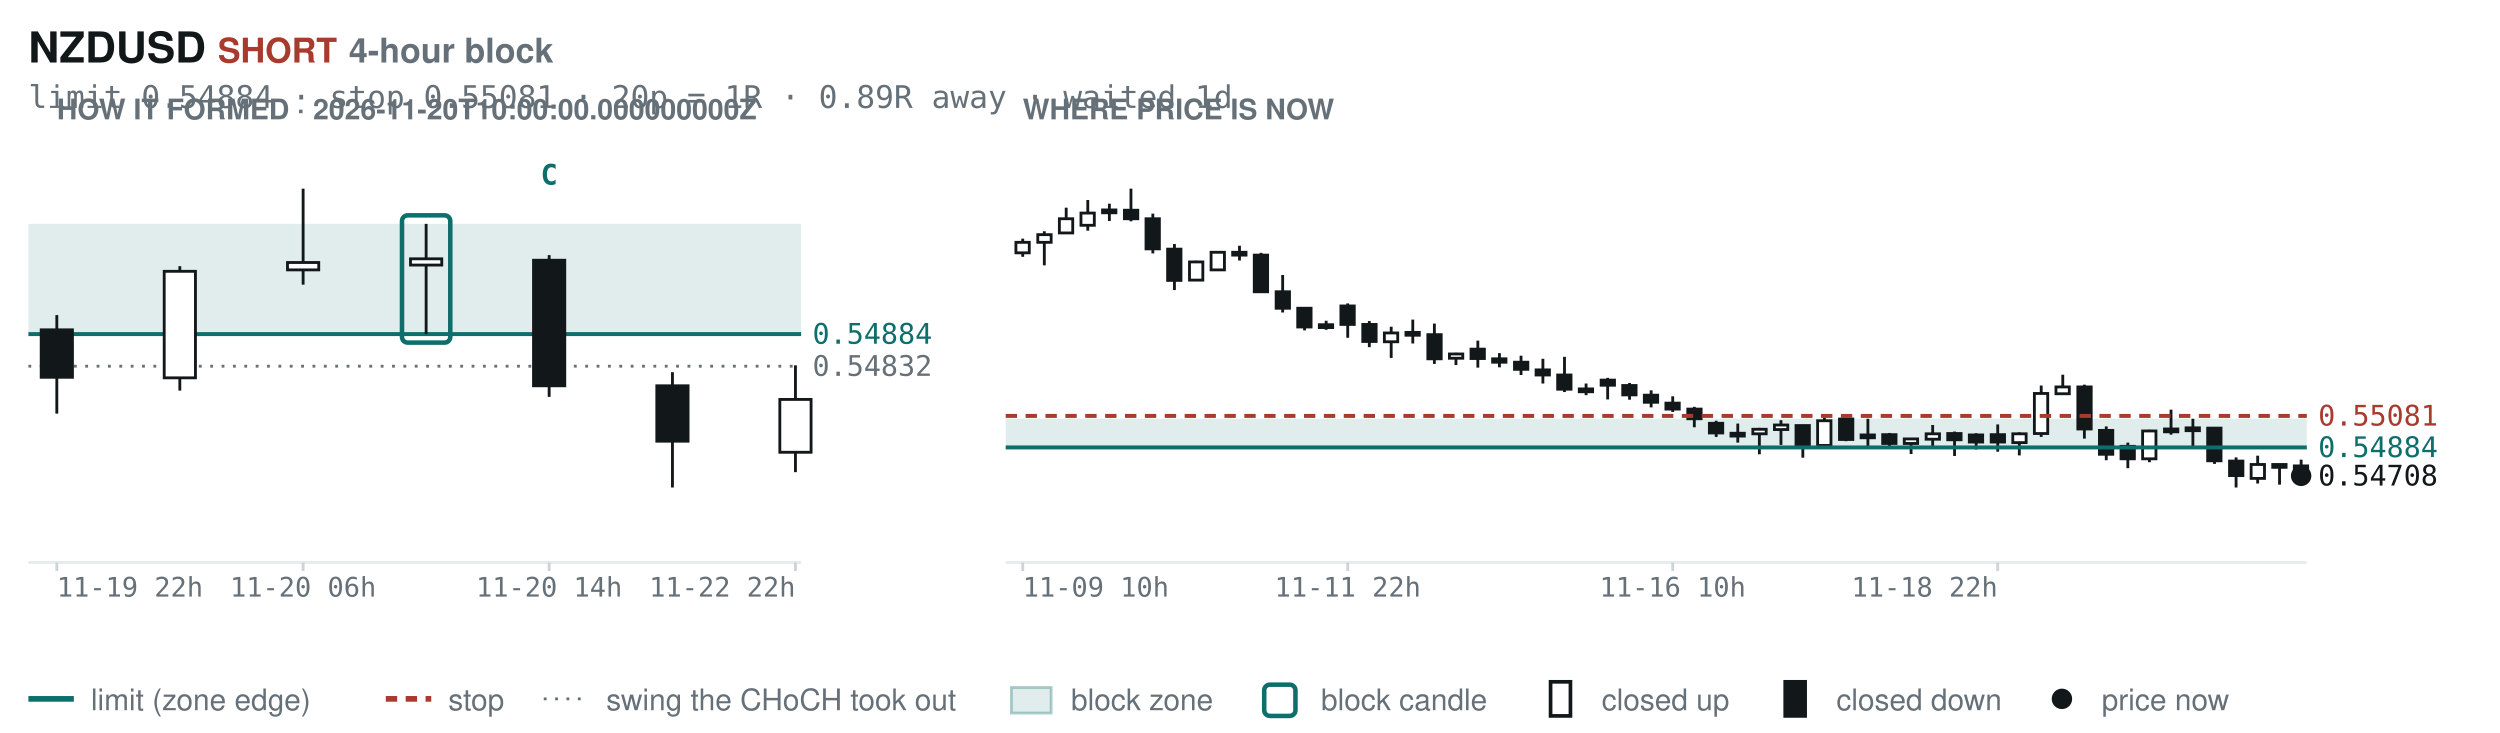
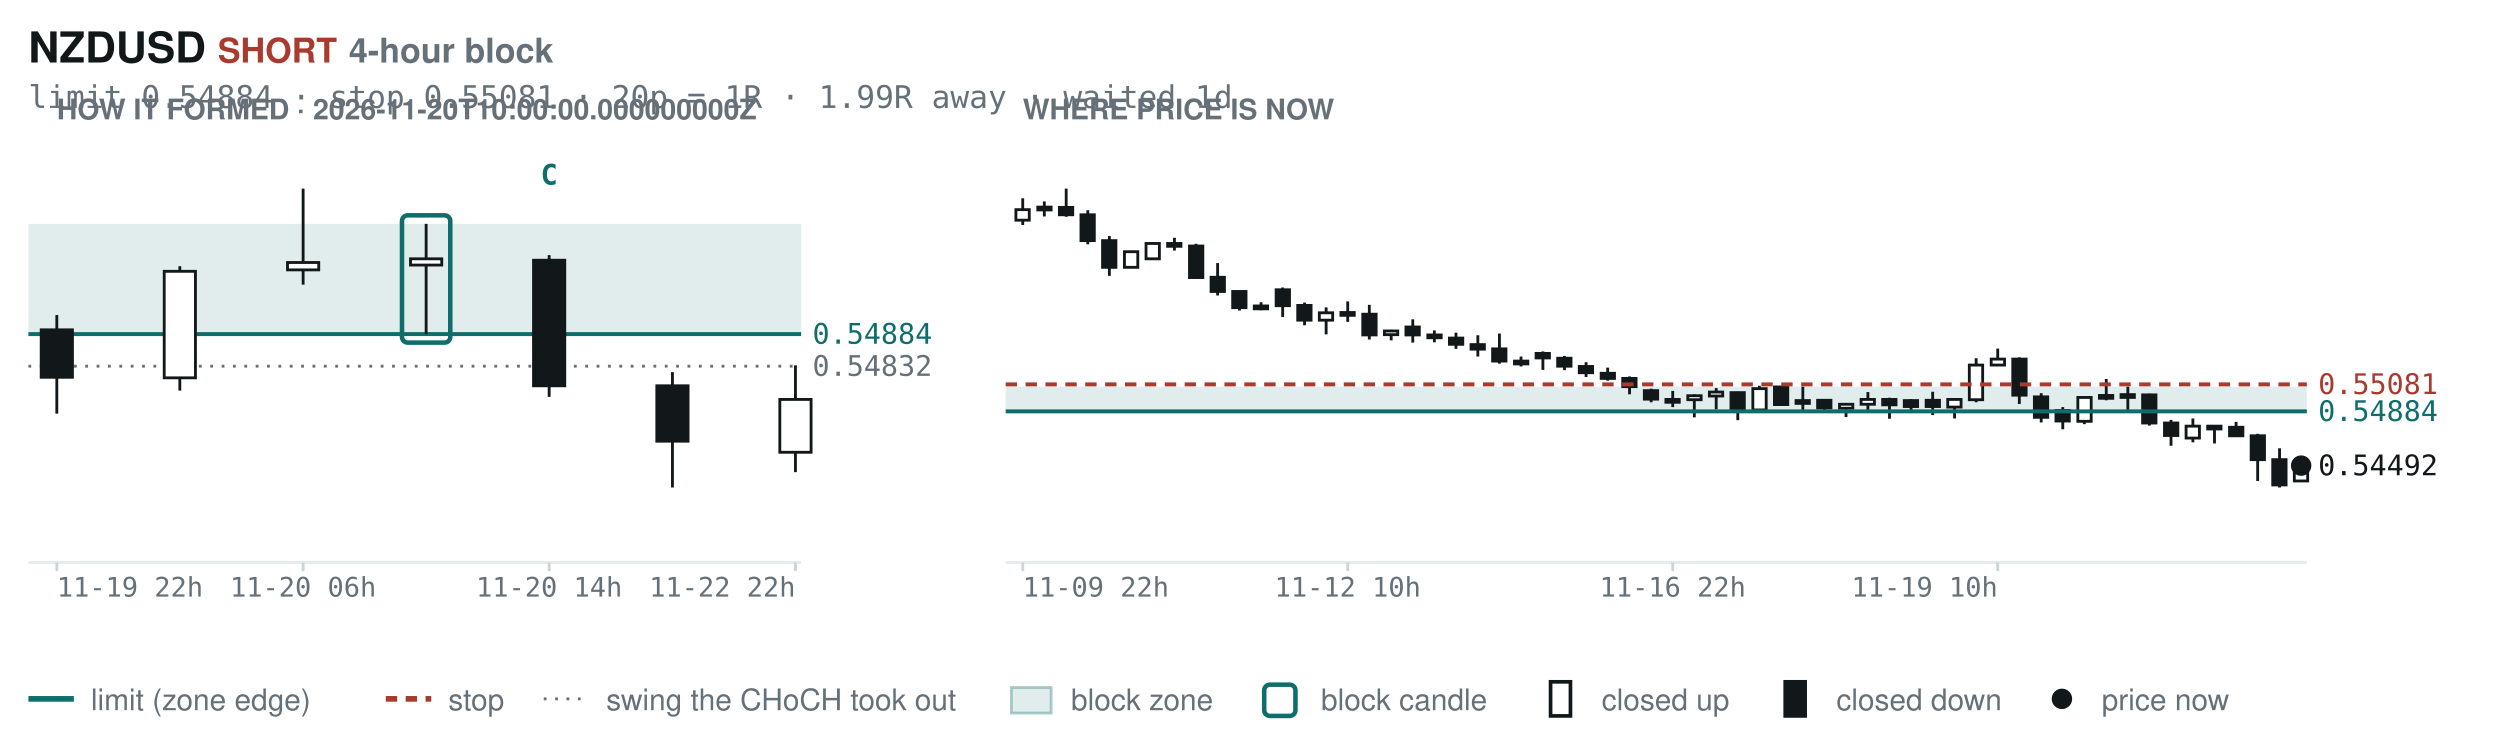
<svg xmlns="http://www.w3.org/2000/svg" viewBox="0 0 880 258" width="880" height="258" role="img" aria-label="NZDUSD short order block: the candles that formed it, and where price is now">
  <rect width="880" height="258" fill="#FFFFFF" />
  <text x="10" y="22" fill="#12171A" font-family="system-ui,-apple-system,Segoe UI,Helvetica,Arial,sans-serif" font-size="15" font-weight="700">NZDUSD <tspan fill="#A83A2E" font-size="12">SHORT</tspan>
    <tspan fill="#667078" font-size="12">4-hour block</tspan>
  </text>
-   <text x="10" y="38" fill="#667078" font-family="ui-monospace,SFMono-Regular,Menlo,Consolas,monospace" font-size="11">limit 0.54884 · stop 0.55081 · 20p = 1R · 0.89R away · waited 1d</text>
+   <text x="10" y="38" fill="#667078" font-family="ui-monospace,SFMono-Regular,Menlo,Consolas,monospace" font-size="11">limit 0.54884 · stop 0.55081 · 20p = 1R · 1.99R away · waited 1d</text>
  <text x="20" y="42" fill="#667078" font-family="system-ui,-apple-system,Segoe UI,Helvetica,Arial,sans-serif" font-size="10" font-weight="600">HOW IT FORMED · 2026-11-20T10:00:00.000000000Z</text>
  <text x="360" y="42" fill="#667078" font-family="system-ui,-apple-system,Segoe UI,Helvetica,Arial,sans-serif" font-size="10" font-weight="600">WHERE PRICE IS NOW</text>
  <rect x="10.0" y="78.8" width="272.0" height="38.8" fill="#0E6E6B1F" />
  <line x1="10.0" y1="128.9" x2="282.0" y2="128.9" stroke="#667078" stroke-width="1" stroke-dasharray="1 3" />
  <line x1="10.0" y1="117.6" x2="282.0" y2="117.6" stroke="#0E6E6B" stroke-width="1.4" />
  <line x1="20.0" y1="110.9" x2="20.0" y2="145.6" stroke="#12171A" stroke-width="1" />
  <rect x="14.5" y="116.1" width="11.0" height="16.7" fill="#12171A" stroke="#12171A" stroke-width="1" />
  <line x1="63.3" y1="93.7" x2="63.3" y2="137.5" stroke="#12171A" stroke-width="1" />
  <rect x="57.8" y="95.5" width="11.0" height="37.5" fill="#FFFFFF" stroke="#12171A" stroke-width="1" />
  <line x1="106.7" y1="66.4" x2="106.7" y2="100.2" stroke="#12171A" stroke-width="1" />
  <rect x="101.2" y="92.4" width="11.0" height="2.6" fill="#FFFFFF" stroke="#12171A" stroke-width="1" />
  <line x1="150.0" y1="78.8" x2="150.0" y2="117.6" stroke="#12171A" stroke-width="1" />
  <rect x="144.5" y="91.1" width="11.0" height="2.2" fill="#FFFFFF" stroke="#12171A" stroke-width="1" />
  <line x1="193.3" y1="89.8" x2="193.3" y2="139.7" stroke="#12171A" stroke-width="1" />
  <rect x="187.8" y="91.6" width="11.0" height="44.2" fill="#12171A" stroke="#12171A" stroke-width="1" />
  <line x1="236.7" y1="131.0" x2="236.7" y2="171.6" stroke="#12171A" stroke-width="1" />
  <rect x="231.2" y="135.8" width="11.0" height="19.5" fill="#12171A" stroke="#12171A" stroke-width="1" />
  <line x1="280.0" y1="128.6" x2="280.0" y2="166.2" stroke="#12171A" stroke-width="1" />
  <rect x="274.5" y="140.6" width="11.0" height="18.6" fill="#FFFFFF" stroke="#12171A" stroke-width="1" />
  <rect x="141.5" y="75.8" width="17.0" height="44.8" fill="none" stroke="#0E6E6B" stroke-width="1.6" rx="2" />
  <text x="193.3" y="65" fill="#0E6E6B" text-anchor="middle" font-family="ui-monospace,SFMono-Regular,Menlo,Consolas,monospace" font-size="10" font-weight="700">C</text>
  <line x1="10.0" y1="198.0" x2="282.0" y2="198.0" stroke="#E6EBEE" stroke-width="1" />
  <line x1="20.0" y1="198.0" x2="20.0" y2="201.0" stroke="#CBD4D9" stroke-width="1" />
  <text x="20.0" y="210.0" fill="#667078" text-anchor="start" font-family="ui-monospace,SFMono-Regular,Menlo,Consolas,monospace" font-size="9.5">11-19 22h</text>
  <line x1="106.7" y1="198.0" x2="106.7" y2="201.0" stroke="#CBD4D9" stroke-width="1" />
  <text x="106.7" y="210.0" fill="#667078" text-anchor="middle" font-family="ui-monospace,SFMono-Regular,Menlo,Consolas,monospace" font-size="9.5">11-20 06h</text>
  <line x1="193.3" y1="198.0" x2="193.3" y2="201.0" stroke="#CBD4D9" stroke-width="1" />
  <text x="193.3" y="210.0" fill="#667078" text-anchor="middle" font-family="ui-monospace,SFMono-Regular,Menlo,Consolas,monospace" font-size="9.5">11-20 14h</text>
  <line x1="280.0" y1="198.0" x2="280.0" y2="201.0" stroke="#CBD4D9" stroke-width="1" />
  <text x="280.0" y="210.0" fill="#667078" text-anchor="end" font-family="ui-monospace,SFMono-Regular,Menlo,Consolas,monospace" font-size="9.5">11-22 22h</text>
  <text x="286.0" y="121.0" fill="#0E6E6B" font-family="ui-monospace,SFMono-Regular,Menlo,Consolas,monospace" font-size="10">0.54884</text>
  <text x="286.0" y="132.3" fill="#667078" font-family="ui-monospace,SFMono-Regular,Menlo,Consolas,monospace" font-size="10">0.54832</text>
-   <rect x="354.0" y="147.4" width="458.0" height="10.1" fill="#0E6E6B1F" />
-   <line x1="360.0" y1="84.0" x2="360.0" y2="90.4" stroke="#12171A" stroke-width="1" />
-   <rect x="357.6" y="85.3" width="4.7" height="3.7" fill="#FFFFFF" stroke="#12171A" stroke-width="1" />
-   <line x1="367.6" y1="81.4" x2="367.6" y2="93.4" stroke="#12171A" stroke-width="1" />
-   <rect x="365.3" y="82.6" width="4.7" height="2.7" fill="#FFFFFF" stroke="#12171A" stroke-width="1" />
-   <line x1="375.3" y1="73.1" x2="375.3" y2="82.2" stroke="#12171A" stroke-width="1" />
-   <rect x="372.9" y="77.0" width="4.7" height="5.0" fill="#FFFFFF" stroke="#12171A" stroke-width="1" />
-   <line x1="382.9" y1="70.4" x2="382.9" y2="81.2" stroke="#12171A" stroke-width="1" />
-   <rect x="380.5" y="75.0" width="4.7" height="4.3" fill="#FFFFFF" stroke="#12171A" stroke-width="1" />
-   <line x1="390.5" y1="71.7" x2="390.5" y2="77.8" stroke="#12171A" stroke-width="1" />
-   <rect x="388.1" y="73.9" width="4.7" height="1.0" fill="#FFFFFF" stroke="#12171A" stroke-width="1" />
-   <line x1="398.1" y1="66.4" x2="398.1" y2="77.9" stroke="#12171A" stroke-width="1" />
-   <rect x="395.8" y="74.0" width="4.7" height="3.0" fill="#12171A" stroke="#12171A" stroke-width="1" />
-   <line x1="405.8" y1="75.2" x2="405.8" y2="89.2" stroke="#12171A" stroke-width="1" />
-   <rect x="403.4" y="77.0" width="4.7" height="10.6" fill="#12171A" stroke="#12171A" stroke-width="1" />
-   <line x1="413.4" y1="85.9" x2="413.4" y2="102.1" stroke="#12171A" stroke-width="1" />
-   <rect x="411.0" y="87.7" width="4.7" height="11.0" fill="#12171A" stroke="#12171A" stroke-width="1" />
-   <line x1="421.0" y1="91.8" x2="421.0" y2="98.7" stroke="#12171A" stroke-width="1" />
-   <rect x="418.7" y="92.2" width="4.7" height="6.4" fill="#FFFFFF" stroke="#12171A" stroke-width="1" />
-   <line x1="428.6" y1="88.6" x2="428.6" y2="95.2" stroke="#12171A" stroke-width="1" />
-   <rect x="426.3" y="88.8" width="4.7" height="6.2" fill="#FFFFFF" stroke="#12171A" stroke-width="1" />
-   <line x1="436.3" y1="86.5" x2="436.3" y2="91.7" stroke="#12171A" stroke-width="1" />
-   <rect x="433.9" y="88.8" width="4.7" height="1.0" fill="#12171A" stroke="#12171A" stroke-width="1" />
-   <line x1="443.9" y1="89.0" x2="443.9" y2="102.8" stroke="#12171A" stroke-width="1" />
-   <rect x="441.5" y="89.8" width="4.7" height="12.9" fill="#12171A" stroke="#12171A" stroke-width="1" />
-   <line x1="451.5" y1="96.8" x2="451.5" y2="110.0" stroke="#12171A" stroke-width="1" />
-   <rect x="449.2" y="102.7" width="4.7" height="5.8" fill="#12171A" stroke="#12171A" stroke-width="1" />
-   <line x1="459.2" y1="108.5" x2="459.2" y2="116.3" stroke="#12171A" stroke-width="1" />
-   <rect x="456.8" y="108.5" width="4.7" height="6.6" fill="#12171A" stroke="#12171A" stroke-width="1" />
-   <line x1="466.8" y1="112.9" x2="466.8" y2="116.1" stroke="#12171A" stroke-width="1" />
-   <rect x="464.4" y="114.3" width="4.7" height="1.0" fill="#12171A" stroke="#12171A" stroke-width="1" />
-   <line x1="474.4" y1="106.8" x2="474.4" y2="118.9" stroke="#12171A" stroke-width="1" />
-   <rect x="472.0" y="107.7" width="4.7" height="6.5" fill="#12171A" stroke="#12171A" stroke-width="1" />
-   <line x1="482.0" y1="113.0" x2="482.0" y2="122.2" stroke="#12171A" stroke-width="1" />
-   <rect x="479.7" y="114.2" width="4.7" height="6.0" fill="#12171A" stroke="#12171A" stroke-width="1" />
-   <line x1="489.7" y1="115.0" x2="489.7" y2="126.0" stroke="#12171A" stroke-width="1" />
-   <rect x="487.3" y="117.2" width="4.7" height="3.1" fill="#FFFFFF" stroke="#12171A" stroke-width="1" />
-   <line x1="497.3" y1="112.5" x2="497.3" y2="120.9" stroke="#12171A" stroke-width="1" />
-   <rect x="494.9" y="117.0" width="4.7" height="1.0" fill="#12171A" stroke="#12171A" stroke-width="1" />
-   <line x1="504.9" y1="113.9" x2="504.9" y2="128.1" stroke="#12171A" stroke-width="1" />
-   <rect x="502.6" y="117.8" width="4.7" height="8.5" fill="#12171A" stroke="#12171A" stroke-width="1" />
-   <line x1="512.5" y1="124.2" x2="512.5" y2="128.5" stroke="#12171A" stroke-width="1" />
-   <rect x="510.2" y="124.6" width="4.7" height="1.5" fill="#FFFFFF" stroke="#12171A" stroke-width="1" />
-   <line x1="520.2" y1="119.9" x2="520.2" y2="129.4" stroke="#12171A" stroke-width="1" />
-   <rect x="517.8" y="122.9" width="4.7" height="3.3" fill="#12171A" stroke="#12171A" stroke-width="1" />
-   <line x1="527.8" y1="124.3" x2="527.8" y2="129.3" stroke="#12171A" stroke-width="1" />
-   <rect x="525.4" y="126.3" width="4.7" height="1.2" fill="#12171A" stroke="#12171A" stroke-width="1" />
-   <line x1="535.4" y1="125.2" x2="535.4" y2="132.0" stroke="#12171A" stroke-width="1" />
-   <rect x="533.1" y="127.5" width="4.7" height="2.5" fill="#12171A" stroke="#12171A" stroke-width="1" />
-   <line x1="543.1" y1="126.3" x2="543.1" y2="135.0" stroke="#12171A" stroke-width="1" />
-   <rect x="540.7" y="130.2" width="4.7" height="1.8" fill="#12171A" stroke="#12171A" stroke-width="1" />
-   <line x1="550.7" y1="125.6" x2="550.7" y2="138.0" stroke="#12171A" stroke-width="1" />
-   <rect x="548.3" y="132.0" width="4.7" height="5.0" fill="#12171A" stroke="#12171A" stroke-width="1" />
-   <line x1="558.3" y1="135.0" x2="558.3" y2="139.1" stroke="#12171A" stroke-width="1" />
-   <rect x="555.9" y="136.9" width="4.7" height="1.0" fill="#12171A" stroke="#12171A" stroke-width="1" />
-   <line x1="565.9" y1="133.0" x2="565.9" y2="140.6" stroke="#12171A" stroke-width="1" />
-   <rect x="563.6" y="133.8" width="4.7" height="1.8" fill="#12171A" stroke="#12171A" stroke-width="1" />
-   <line x1="573.6" y1="134.8" x2="573.6" y2="140.7" stroke="#12171A" stroke-width="1" />
-   <rect x="571.2" y="135.7" width="4.7" height="3.3" fill="#12171A" stroke="#12171A" stroke-width="1" />
-   <line x1="581.2" y1="137.4" x2="581.2" y2="143.4" stroke="#12171A" stroke-width="1" />
-   <rect x="578.8" y="139.1" width="4.7" height="2.5" fill="#12171A" stroke="#12171A" stroke-width="1" />
-   <line x1="588.8" y1="139.5" x2="588.8" y2="145.0" stroke="#12171A" stroke-width="1" />
-   <rect x="586.4" y="141.9" width="4.7" height="2.1" fill="#12171A" stroke="#12171A" stroke-width="1" />
-   <line x1="596.4" y1="143.2" x2="596.4" y2="150.4" stroke="#12171A" stroke-width="1" />
-   <rect x="594.1" y="144.0" width="4.7" height="3.4" fill="#12171A" stroke="#12171A" stroke-width="1" />
-   <line x1="604.1" y1="148.1" x2="604.1" y2="153.8" stroke="#12171A" stroke-width="1" />
-   <rect x="601.7" y="149.0" width="4.7" height="3.4" fill="#12171A" stroke="#12171A" stroke-width="1" />
-   <line x1="611.7" y1="149.1" x2="611.7" y2="155.8" stroke="#12171A" stroke-width="1" />
-   <rect x="609.3" y="152.5" width="4.7" height="1.0" fill="#FFFFFF" stroke="#12171A" stroke-width="1" />
-   <line x1="619.3" y1="150.6" x2="619.3" y2="159.9" stroke="#12171A" stroke-width="1" />
-   <rect x="617.0" y="151.1" width="4.7" height="1.6" fill="#FFFFFF" stroke="#12171A" stroke-width="1" />
-   <line x1="626.9" y1="147.9" x2="626.9" y2="156.6" stroke="#12171A" stroke-width="1" />
-   <rect x="624.6" y="149.6" width="4.7" height="1.6" fill="#FFFFFF" stroke="#12171A" stroke-width="1" />
-   <line x1="634.6" y1="149.7" x2="634.6" y2="161.1" stroke="#12171A" stroke-width="1" />
-   <rect x="632.2" y="149.8" width="4.7" height="7.1" fill="#12171A" stroke="#12171A" stroke-width="1" />
-   <line x1="642.2" y1="147.0" x2="642.2" y2="157.9" stroke="#12171A" stroke-width="1" />
-   <rect x="639.8" y="148.1" width="4.7" height="8.7" fill="#FFFFFF" stroke="#12171A" stroke-width="1" />
-   <line x1="649.8" y1="147.1" x2="649.8" y2="155.3" stroke="#12171A" stroke-width="1" />
-   <rect x="647.5" y="147.5" width="4.7" height="7.2" fill="#12171A" stroke="#12171A" stroke-width="1" />
-   <line x1="657.5" y1="147.4" x2="657.5" y2="157.2" stroke="#12171A" stroke-width="1" />
-   <rect x="655.1" y="153.1" width="4.7" height="1.0" fill="#FFFFFF" stroke="#12171A" stroke-width="1" />
-   <line x1="665.1" y1="152.4" x2="665.1" y2="157.2" stroke="#12171A" stroke-width="1" />
-   <rect x="662.7" y="153.0" width="4.7" height="3.1" fill="#12171A" stroke="#12171A" stroke-width="1" />
-   <line x1="672.7" y1="154.3" x2="672.7" y2="159.8" stroke="#12171A" stroke-width="1" />
-   <rect x="670.3" y="154.5" width="4.7" height="1.6" fill="#FFFFFF" stroke="#12171A" stroke-width="1" />
-   <line x1="680.3" y1="149.6" x2="680.3" y2="157.0" stroke="#12171A" stroke-width="1" />
-   <rect x="678.0" y="152.7" width="4.7" height="1.9" fill="#FFFFFF" stroke="#12171A" stroke-width="1" />
-   <line x1="688.0" y1="151.9" x2="688.0" y2="160.5" stroke="#12171A" stroke-width="1" />
-   <rect x="685.6" y="152.6" width="4.7" height="2.2" fill="#12171A" stroke="#12171A" stroke-width="1" />
-   <line x1="695.6" y1="152.5" x2="695.6" y2="158.2" stroke="#12171A" stroke-width="1" />
-   <rect x="693.2" y="153.1" width="4.7" height="2.5" fill="#12171A" stroke="#12171A" stroke-width="1" />
-   <line x1="703.2" y1="149.4" x2="703.2" y2="159.0" stroke="#12171A" stroke-width="1" />
-   <rect x="700.9" y="153.0" width="4.7" height="2.6" fill="#12171A" stroke="#12171A" stroke-width="1" />
-   <line x1="710.8" y1="152.2" x2="710.8" y2="160.3" stroke="#12171A" stroke-width="1" />
-   <rect x="708.5" y="152.7" width="4.7" height="3.1" fill="#FFFFFF" stroke="#12171A" stroke-width="1" />
-   <line x1="718.5" y1="135.7" x2="718.5" y2="153.8" stroke="#12171A" stroke-width="1" />
-   <rect x="716.1" y="138.5" width="4.7" height="14.1" fill="#FFFFFF" stroke="#12171A" stroke-width="1" />
-   <line x1="726.1" y1="131.9" x2="726.1" y2="138.6" stroke="#12171A" stroke-width="1" />
-   <rect x="723.7" y="136.2" width="4.7" height="2.4" fill="#FFFFFF" stroke="#12171A" stroke-width="1" />
-   <line x1="733.7" y1="135.4" x2="733.7" y2="154.4" stroke="#12171A" stroke-width="1" />
-   <rect x="731.4" y="136.2" width="4.7" height="14.8" fill="#12171A" stroke="#12171A" stroke-width="1" />
-   <line x1="741.4" y1="150.1" x2="741.4" y2="162.0" stroke="#12171A" stroke-width="1" />
-   <rect x="739.0" y="151.5" width="4.7" height="8.4" fill="#12171A" stroke="#12171A" stroke-width="1" />
-   <line x1="749.0" y1="155.8" x2="749.0" y2="164.8" stroke="#12171A" stroke-width="1" />
-   <rect x="746.6" y="157.1" width="4.7" height="4.4" fill="#12171A" stroke="#12171A" stroke-width="1" />
-   <line x1="756.6" y1="151.3" x2="756.6" y2="162.7" stroke="#12171A" stroke-width="1" />
-   <rect x="754.2" y="151.7" width="4.7" height="9.8" fill="#FFFFFF" stroke="#12171A" stroke-width="1" />
-   <line x1="764.2" y1="144.2" x2="764.2" y2="153.0" stroke="#12171A" stroke-width="1" />
-   <rect x="761.9" y="151.0" width="4.7" height="1.0" fill="#FFFFFF" stroke="#12171A" stroke-width="1" />
-   <line x1="771.9" y1="147.4" x2="771.9" y2="157.5" stroke="#12171A" stroke-width="1" />
-   <rect x="769.5" y="150.6" width="4.7" height="1.0" fill="#FFFFFF" stroke="#12171A" stroke-width="1" />
-   <line x1="779.5" y1="150.3" x2="779.5" y2="163.3" stroke="#12171A" stroke-width="1" />
-   <rect x="777.1" y="150.7" width="4.7" height="11.5" fill="#12171A" stroke="#12171A" stroke-width="1" />
-   <line x1="787.1" y1="161.0" x2="787.1" y2="171.6" stroke="#12171A" stroke-width="1" />
-   <rect x="784.8" y="162.3" width="4.7" height="5.1" fill="#12171A" stroke="#12171A" stroke-width="1" />
-   <line x1="794.7" y1="160.4" x2="794.7" y2="170.2" stroke="#12171A" stroke-width="1" />
-   <rect x="792.4" y="163.5" width="4.7" height="4.9" fill="#FFFFFF" stroke="#12171A" stroke-width="1" />
-   <line x1="802.4" y1="163.4" x2="802.4" y2="170.6" stroke="#12171A" stroke-width="1" />
-   <rect x="800.0" y="163.5" width="4.7" height="1.0" fill="#12171A" stroke="#12171A" stroke-width="1" />
-   <line x1="810.0" y1="161.8" x2="810.0" y2="167.8" stroke="#12171A" stroke-width="1" />
-   <rect x="807.6" y="164.0" width="4.7" height="3.5" fill="#12171A" stroke="#12171A" stroke-width="1" />
-   <line x1="354.0" y1="157.5" x2="812.0" y2="157.5" stroke="#0E6E6B" stroke-width="1.4" />
-   <line x1="354.0" y1="146.4" x2="812.0" y2="146.4" stroke="#A83A2E" stroke-width="1.4" stroke-dasharray="4 3" />
-   <circle cx="810.0" cy="167.5" r="3.6" fill="#12171A" />
+   <rect x="354.0" y="136.1" width="458.0" height="8.7" fill="#0E6E6B1F" />
+   <line x1="360.0" y1="69.8" x2="360.0" y2="79.2" stroke="#12171A" stroke-width="1" />
+   <rect x="357.6" y="73.8" width="4.7" height="3.7" fill="#FFFFFF" stroke="#12171A" stroke-width="1" />
+   <line x1="367.6" y1="70.9" x2="367.6" y2="76.2" stroke="#12171A" stroke-width="1" />
+   <rect x="365.3" y="72.9" width="4.7" height="1.0" fill="#FFFFFF" stroke="#12171A" stroke-width="1" />
+   <line x1="375.3" y1="66.4" x2="375.3" y2="76.3" stroke="#12171A" stroke-width="1" />
+   <rect x="372.9" y="73.0" width="4.7" height="2.6" fill="#12171A" stroke="#12171A" stroke-width="1" />
+   <line x1="382.9" y1="74.0" x2="382.9" y2="86.0" stroke="#12171A" stroke-width="1" />
+   <rect x="380.5" y="75.6" width="4.7" height="9.1" fill="#12171A" stroke="#12171A" stroke-width="1" />
+   <line x1="390.5" y1="83.1" x2="390.5" y2="97.1" stroke="#12171A" stroke-width="1" />
+   <rect x="388.1" y="84.7" width="4.7" height="9.4" fill="#12171A" stroke="#12171A" stroke-width="1" />
+   <line x1="398.1" y1="88.3" x2="398.1" y2="94.2" stroke="#12171A" stroke-width="1" />
+   <rect x="395.8" y="88.6" width="4.7" height="5.5" fill="#FFFFFF" stroke="#12171A" stroke-width="1" />
+   <line x1="405.8" y1="85.5" x2="405.8" y2="91.2" stroke="#12171A" stroke-width="1" />
+   <rect x="403.4" y="85.7" width="4.7" height="5.4" fill="#FFFFFF" stroke="#12171A" stroke-width="1" />
+   <line x1="413.4" y1="83.7" x2="413.4" y2="88.2" stroke="#12171A" stroke-width="1" />
+   <rect x="411.0" y="85.7" width="4.7" height="1.0" fill="#12171A" stroke="#12171A" stroke-width="1" />
+   <line x1="421.0" y1="85.8" x2="421.0" y2="97.7" stroke="#12171A" stroke-width="1" />
+   <rect x="418.7" y="86.6" width="4.7" height="11.1" fill="#12171A" stroke="#12171A" stroke-width="1" />
+   <line x1="428.6" y1="92.6" x2="428.6" y2="104.0" stroke="#12171A" stroke-width="1" />
+   <rect x="426.3" y="97.6" width="4.7" height="5.0" fill="#12171A" stroke="#12171A" stroke-width="1" />
+   <line x1="436.3" y1="102.6" x2="436.3" y2="109.3" stroke="#12171A" stroke-width="1" />
+   <rect x="433.9" y="102.6" width="4.7" height="5.7" fill="#12171A" stroke="#12171A" stroke-width="1" />
+   <line x1="443.9" y1="106.4" x2="443.9" y2="109.2" stroke="#12171A" stroke-width="1" />
+   <rect x="441.5" y="107.7" width="4.7" height="1.0" fill="#12171A" stroke="#12171A" stroke-width="1" />
+   <line x1="451.5" y1="101.2" x2="451.5" y2="111.6" stroke="#12171A" stroke-width="1" />
+   <rect x="449.2" y="102.0" width="4.7" height="5.6" fill="#12171A" stroke="#12171A" stroke-width="1" />
+   <line x1="459.2" y1="106.5" x2="459.2" y2="114.5" stroke="#12171A" stroke-width="1" />
+   <rect x="456.8" y="107.5" width="4.7" height="5.2" fill="#12171A" stroke="#12171A" stroke-width="1" />
+   <line x1="466.8" y1="108.2" x2="466.8" y2="117.7" stroke="#12171A" stroke-width="1" />
+   <rect x="464.4" y="110.1" width="4.7" height="2.6" fill="#FFFFFF" stroke="#12171A" stroke-width="1" />
+   <line x1="474.4" y1="106.1" x2="474.4" y2="113.3" stroke="#12171A" stroke-width="1" />
+   <rect x="472.0" y="110.0" width="4.7" height="1.0" fill="#12171A" stroke="#12171A" stroke-width="1" />
+   <line x1="482.0" y1="107.3" x2="482.0" y2="119.5" stroke="#12171A" stroke-width="1" />
+   <rect x="479.7" y="110.6" width="4.7" height="7.3" fill="#12171A" stroke="#12171A" stroke-width="1" />
+   <line x1="489.7" y1="116.1" x2="489.7" y2="119.8" stroke="#12171A" stroke-width="1" />
+   <rect x="487.3" y="116.5" width="4.7" height="1.3" fill="#FFFFFF" stroke="#12171A" stroke-width="1" />
+   <line x1="497.3" y1="112.4" x2="497.3" y2="120.6" stroke="#12171A" stroke-width="1" />
+   <rect x="494.9" y="115.1" width="4.7" height="2.8" fill="#12171A" stroke="#12171A" stroke-width="1" />
+   <line x1="504.9" y1="116.3" x2="504.9" y2="120.5" stroke="#12171A" stroke-width="1" />
+   <rect x="502.6" y="117.9" width="4.7" height="1.0" fill="#12171A" stroke="#12171A" stroke-width="1" />
+   <line x1="512.5" y1="117.1" x2="512.5" y2="122.8" stroke="#12171A" stroke-width="1" />
+   <rect x="510.2" y="119.0" width="4.7" height="2.2" fill="#12171A" stroke="#12171A" stroke-width="1" />
+   <line x1="520.2" y1="118.0" x2="520.2" y2="125.5" stroke="#12171A" stroke-width="1" />
+   <rect x="517.8" y="121.3" width="4.7" height="1.6" fill="#12171A" stroke="#12171A" stroke-width="1" />
+   <line x1="527.8" y1="117.4" x2="527.8" y2="128.0" stroke="#12171A" stroke-width="1" />
+   <rect x="525.4" y="122.8" width="4.7" height="4.3" fill="#12171A" stroke="#12171A" stroke-width="1" />
+   <line x1="535.4" y1="125.5" x2="535.4" y2="129.0" stroke="#12171A" stroke-width="1" />
+   <rect x="533.1" y="127.1" width="4.7" height="1.0" fill="#12171A" stroke="#12171A" stroke-width="1" />
+   <line x1="543.1" y1="123.7" x2="543.1" y2="130.2" stroke="#12171A" stroke-width="1" />
+   <rect x="540.7" y="124.4" width="4.7" height="1.6" fill="#12171A" stroke="#12171A" stroke-width="1" />
+   <line x1="550.7" y1="125.3" x2="550.7" y2="130.3" stroke="#12171A" stroke-width="1" />
+   <rect x="548.3" y="126.1" width="4.7" height="2.8" fill="#12171A" stroke="#12171A" stroke-width="1" />
+   <line x1="558.3" y1="127.5" x2="558.3" y2="132.7" stroke="#12171A" stroke-width="1" />
+   <rect x="555.9" y="129.0" width="4.7" height="2.2" fill="#12171A" stroke="#12171A" stroke-width="1" />
+   <line x1="565.9" y1="129.4" x2="565.9" y2="134.0" stroke="#12171A" stroke-width="1" />
+   <rect x="563.6" y="131.4" width="4.7" height="1.8" fill="#12171A" stroke="#12171A" stroke-width="1" />
+   <line x1="573.6" y1="132.5" x2="573.6" y2="138.8" stroke="#12171A" stroke-width="1" />
+   <rect x="571.2" y="133.2" width="4.7" height="2.9" fill="#12171A" stroke="#12171A" stroke-width="1" />
+   <line x1="581.2" y1="136.8" x2="581.2" y2="141.6" stroke="#12171A" stroke-width="1" />
+   <rect x="578.8" y="137.5" width="4.7" height="3.0" fill="#12171A" stroke="#12171A" stroke-width="1" />
+   <line x1="588.8" y1="137.6" x2="588.8" y2="143.3" stroke="#12171A" stroke-width="1" />
+   <rect x="586.4" y="140.6" width="4.7" height="1.0" fill="#FFFFFF" stroke="#12171A" stroke-width="1" />
+   <line x1="596.4" y1="138.8" x2="596.4" y2="146.9" stroke="#12171A" stroke-width="1" />
+   <rect x="594.1" y="139.3" width="4.7" height="1.4" fill="#FFFFFF" stroke="#12171A" stroke-width="1" />
+   <line x1="604.1" y1="136.6" x2="604.1" y2="144.1" stroke="#12171A" stroke-width="1" />
+   <rect x="601.7" y="138.0" width="4.7" height="1.4" fill="#FFFFFF" stroke="#12171A" stroke-width="1" />
+   <line x1="611.7" y1="138.1" x2="611.7" y2="147.9" stroke="#12171A" stroke-width="1" />
+   <rect x="609.3" y="138.2" width="4.7" height="6.1" fill="#12171A" stroke="#12171A" stroke-width="1" />
+   <line x1="619.3" y1="135.8" x2="619.3" y2="145.1" stroke="#12171A" stroke-width="1" />
+   <rect x="617.0" y="136.8" width="4.7" height="7.5" fill="#FFFFFF" stroke="#12171A" stroke-width="1" />
+   <line x1="626.9" y1="135.9" x2="626.9" y2="142.9" stroke="#12171A" stroke-width="1" />
+   <rect x="624.6" y="136.2" width="4.7" height="6.2" fill="#12171A" stroke="#12171A" stroke-width="1" />
+   <line x1="634.6" y1="136.1" x2="634.6" y2="144.6" stroke="#12171A" stroke-width="1" />
+   <rect x="632.2" y="141.0" width="4.7" height="1.0" fill="#FFFFFF" stroke="#12171A" stroke-width="1" />
+   <line x1="642.2" y1="140.5" x2="642.2" y2="144.5" stroke="#12171A" stroke-width="1" />
+   <rect x="639.8" y="140.9" width="4.7" height="2.7" fill="#12171A" stroke="#12171A" stroke-width="1" />
+   <line x1="649.8" y1="142.1" x2="649.8" y2="146.8" stroke="#12171A" stroke-width="1" />
+   <rect x="647.5" y="142.3" width="4.7" height="1.4" fill="#FFFFFF" stroke="#12171A" stroke-width="1" />
+   <line x1="657.5" y1="138.0" x2="657.5" y2="144.4" stroke="#12171A" stroke-width="1" />
+   <rect x="655.1" y="140.6" width="4.7" height="1.7" fill="#FFFFFF" stroke="#12171A" stroke-width="1" />
+   <line x1="665.1" y1="140.0" x2="665.1" y2="147.4" stroke="#12171A" stroke-width="1" />
+   <rect x="662.7" y="140.6" width="4.7" height="1.9" fill="#12171A" stroke="#12171A" stroke-width="1" />
+   <line x1="672.7" y1="140.5" x2="672.7" y2="145.4" stroke="#12171A" stroke-width="1" />
+   <rect x="670.3" y="141.0" width="4.7" height="2.1" fill="#12171A" stroke="#12171A" stroke-width="1" />
+   <line x1="680.3" y1="137.9" x2="680.3" y2="146.1" stroke="#12171A" stroke-width="1" />
+   <rect x="678.0" y="140.9" width="4.7" height="2.2" fill="#12171A" stroke="#12171A" stroke-width="1" />
+   <line x1="688.0" y1="140.3" x2="688.0" y2="147.3" stroke="#12171A" stroke-width="1" />
+   <rect x="685.6" y="140.6" width="4.7" height="2.7" fill="#FFFFFF" stroke="#12171A" stroke-width="1" />
+   <line x1="695.6" y1="126.1" x2="695.6" y2="141.6" stroke="#12171A" stroke-width="1" />
+   <rect x="693.2" y="128.5" width="4.7" height="12.2" fill="#FFFFFF" stroke="#12171A" stroke-width="1" />
+   <line x1="703.2" y1="122.7" x2="703.2" y2="128.6" stroke="#12171A" stroke-width="1" />
+   <rect x="700.9" y="126.4" width="4.7" height="2.1" fill="#FFFFFF" stroke="#12171A" stroke-width="1" />
+   <line x1="710.8" y1="125.8" x2="710.8" y2="142.2" stroke="#12171A" stroke-width="1" />
+   <rect x="708.5" y="126.4" width="4.7" height="12.7" fill="#12171A" stroke="#12171A" stroke-width="1" />
+   <line x1="718.5" y1="138.4" x2="718.5" y2="148.7" stroke="#12171A" stroke-width="1" />
+   <rect x="716.1" y="139.7" width="4.7" height="7.2" fill="#12171A" stroke="#12171A" stroke-width="1" />
+   <line x1="726.1" y1="143.3" x2="726.1" y2="151.1" stroke="#12171A" stroke-width="1" />
+   <rect x="723.7" y="144.5" width="4.7" height="3.7" fill="#12171A" stroke="#12171A" stroke-width="1" />
+   <line x1="733.7" y1="139.5" x2="733.7" y2="149.3" stroke="#12171A" stroke-width="1" />
+   <rect x="731.4" y="139.9" width="4.7" height="8.4" fill="#FFFFFF" stroke="#12171A" stroke-width="1" />
+   <line x1="741.4" y1="133.4" x2="741.4" y2="140.9" stroke="#12171A" stroke-width="1" />
+   <rect x="739.0" y="139.2" width="4.7" height="1.0" fill="#FFFFFF" stroke="#12171A" stroke-width="1" />
+   <line x1="749.0" y1="136.1" x2="749.0" y2="144.8" stroke="#12171A" stroke-width="1" />
+   <rect x="746.6" y="138.9" width="4.7" height="1.0" fill="#FFFFFF" stroke="#12171A" stroke-width="1" />
+   <line x1="756.6" y1="138.6" x2="756.6" y2="149.8" stroke="#12171A" stroke-width="1" />
+   <rect x="754.2" y="139.0" width="4.7" height="9.9" fill="#12171A" stroke="#12171A" stroke-width="1" />
+   <line x1="764.2" y1="147.8" x2="764.2" y2="156.9" stroke="#12171A" stroke-width="1" />
+   <rect x="761.9" y="148.9" width="4.7" height="4.4" fill="#12171A" stroke="#12171A" stroke-width="1" />
+   <line x1="771.9" y1="147.3" x2="771.9" y2="155.7" stroke="#12171A" stroke-width="1" />
+   <rect x="769.5" y="150.0" width="4.7" height="4.2" fill="#FFFFFF" stroke="#12171A" stroke-width="1" />
+   <line x1="779.5" y1="149.9" x2="779.5" y2="156.1" stroke="#12171A" stroke-width="1" />
+   <rect x="777.1" y="150.0" width="4.7" height="1.0" fill="#12171A" stroke="#12171A" stroke-width="1" />
+   <line x1="787.1" y1="148.5" x2="787.1" y2="153.7" stroke="#12171A" stroke-width="1" />
+   <rect x="784.8" y="150.4" width="4.7" height="3.0" fill="#12171A" stroke="#12171A" stroke-width="1" />
+   <line x1="794.7" y1="152.7" x2="794.7" y2="169.3" stroke="#12171A" stroke-width="1" />
+   <rect x="792.4" y="153.4" width="4.7" height="8.4" fill="#12171A" stroke="#12171A" stroke-width="1" />
+   <line x1="802.4" y1="157.8" x2="802.4" y2="171.6" stroke="#12171A" stroke-width="1" />
+   <rect x="800.0" y="161.8" width="4.7" height="8.9" fill="#12171A" stroke="#12171A" stroke-width="1" />
+   <line x1="810.0" y1="163.6" x2="810.0" y2="169.6" stroke="#12171A" stroke-width="1" />
+   <rect x="807.6" y="163.9" width="4.7" height="5.4" fill="#FFFFFF" stroke="#12171A" stroke-width="1" />
+   <line x1="354.0" y1="144.8" x2="812.0" y2="144.8" stroke="#0E6E6B" stroke-width="1.4" />
+   <line x1="354.0" y1="135.3" x2="812.0" y2="135.3" stroke="#A83A2E" stroke-width="1.4" stroke-dasharray="4 3" />
+   <circle cx="810.0" cy="163.9" r="3.6" fill="#12171A" />
  <line x1="354.0" y1="198.0" x2="812.0" y2="198.0" stroke="#E6EBEE" stroke-width="1" />
  <line x1="360.0" y1="198.0" x2="360.0" y2="201.0" stroke="#CBD4D9" stroke-width="1" />
-   <text x="360.0" y="210.0" fill="#667078" text-anchor="start" font-family="ui-monospace,SFMono-Regular,Menlo,Consolas,monospace" font-size="9.5">11-09 10h</text>
+   <text x="360.0" y="210.0" fill="#667078" text-anchor="start" font-family="ui-monospace,SFMono-Regular,Menlo,Consolas,monospace" font-size="9.5">11-09 22h</text>
  <line x1="474.4" y1="198.0" x2="474.4" y2="201.0" stroke="#CBD4D9" stroke-width="1" />
-   <text x="474.4" y="210.0" fill="#667078" text-anchor="middle" font-family="ui-monospace,SFMono-Regular,Menlo,Consolas,monospace" font-size="9.5">11-11 22h</text>
+   <text x="474.4" y="210.0" fill="#667078" text-anchor="middle" font-family="ui-monospace,SFMono-Regular,Menlo,Consolas,monospace" font-size="9.5">11-12 10h</text>
  <line x1="588.8" y1="198.0" x2="588.8" y2="201.0" stroke="#CBD4D9" stroke-width="1" />
-   <text x="588.8" y="210.0" fill="#667078" text-anchor="middle" font-family="ui-monospace,SFMono-Regular,Menlo,Consolas,monospace" font-size="9.5">11-16 10h</text>
+   <text x="588.8" y="210.0" fill="#667078" text-anchor="middle" font-family="ui-monospace,SFMono-Regular,Menlo,Consolas,monospace" font-size="9.5">11-16 22h</text>
  <line x1="703.2" y1="198.0" x2="703.2" y2="201.0" stroke="#CBD4D9" stroke-width="1" />
-   <text x="703.2" y="210.0" fill="#667078" text-anchor="end" font-family="ui-monospace,SFMono-Regular,Menlo,Consolas,monospace" font-size="9.5">11-18 22h</text>
-   <text x="816.0" y="160.9" fill="#0E6E6B" font-family="ui-monospace,SFMono-Regular,Menlo,Consolas,monospace" font-size="10">0.54884</text>
-   <text x="816.0" y="149.8" fill="#A83A2E" font-family="ui-monospace,SFMono-Regular,Menlo,Consolas,monospace" font-size="10">0.55081</text>
-   <text x="816.0" y="170.9" fill="#12171A" font-family="ui-monospace,SFMono-Regular,Menlo,Consolas,monospace" font-size="10">0.54708</text>
+   <text x="703.2" y="210.0" fill="#667078" text-anchor="end" font-family="ui-monospace,SFMono-Regular,Menlo,Consolas,monospace" font-size="9.5">11-19 10h</text>
+   <text x="816.0" y="148.2" fill="#0E6E6B" font-family="ui-monospace,SFMono-Regular,Menlo,Consolas,monospace" font-size="10">0.54884</text>
+   <text x="816.0" y="138.7" fill="#A83A2E" font-family="ui-monospace,SFMono-Regular,Menlo,Consolas,monospace" font-size="10">0.55081</text>
+   <text x="816.0" y="167.3" fill="#12171A" font-family="ui-monospace,SFMono-Regular,Menlo,Consolas,monospace" font-size="10">0.54492</text>
  <g transform="translate(10.0,242)">
    <line x1="0" y1="4" x2="16" y2="4" stroke="#0E6E6B" stroke-width="2" />
    <text x="22" y="8" fill="#667078" font-family="system-ui,-apple-system,Segoe UI,Helvetica,Arial,sans-serif" font-size="10.5">limit (zone edge)</text>
  </g>
  <g transform="translate(135.8,242)">
    <line x1="0" y1="4" x2="16" y2="4" stroke="#A83A2E" stroke-width="2" stroke-dasharray="4 3" />
    <text x="22" y="8" fill="#667078" font-family="system-ui,-apple-system,Segoe UI,Helvetica,Arial,sans-serif" font-size="10.5">stop</text>
  </g>
  <g transform="translate(191.4,242)">
    <line x1="0" y1="4" x2="16" y2="4" stroke="#667078" stroke-width="1" stroke-dasharray="1 3" />
    <text x="22" y="8" fill="#667078" font-family="system-ui,-apple-system,Segoe UI,Helvetica,Arial,sans-serif" font-size="10.5">swing the CHoCH took out</text>
  </g>
  <g transform="translate(355.0,242)">
    <rect x="1" y="0" width="14" height="9" fill="#0E6E6B1F" stroke="#0E6E6B55" />
    <text x="22" y="8" fill="#667078" font-family="system-ui,-apple-system,Segoe UI,Helvetica,Arial,sans-serif" font-size="10.5">block zone</text>
  </g>
  <g transform="translate(443.0,242)">
    <rect x="2" y="-1" width="11" height="11" fill="none" stroke="#0E6E6B" stroke-width="1.6" rx="2" />
    <text x="22" y="8" fill="#667078" font-family="system-ui,-apple-system,Segoe UI,Helvetica,Arial,sans-serif" font-size="10.5">block candle</text>
  </g>
  <g transform="translate(541.8,242)">
    <rect x="4" y="-2" width="7" height="12" fill="#FFFFFF" stroke="#12171A" stroke-width="1.3" />
    <text x="22" y="8" fill="#667078" font-family="system-ui,-apple-system,Segoe UI,Helvetica,Arial,sans-serif" font-size="10.5">closed up</text>
  </g>
  <g transform="translate(624.4,242)">
    <rect x="4" y="-2" width="7" height="12" fill="#12171A" stroke="#12171A" stroke-width="1.3" />
    <text x="22" y="8" fill="#667078" font-family="system-ui,-apple-system,Segoe UI,Helvetica,Arial,sans-serif" font-size="10.5">closed down</text>
  </g>
  <g transform="translate(717.8,242)">
    <circle cx="8" cy="4" r="3.6" fill="#12171A" />
    <text x="22" y="8" fill="#667078" font-family="system-ui,-apple-system,Segoe UI,Helvetica,Arial,sans-serif" font-size="10.5">price now</text>
  </g>
</svg>
